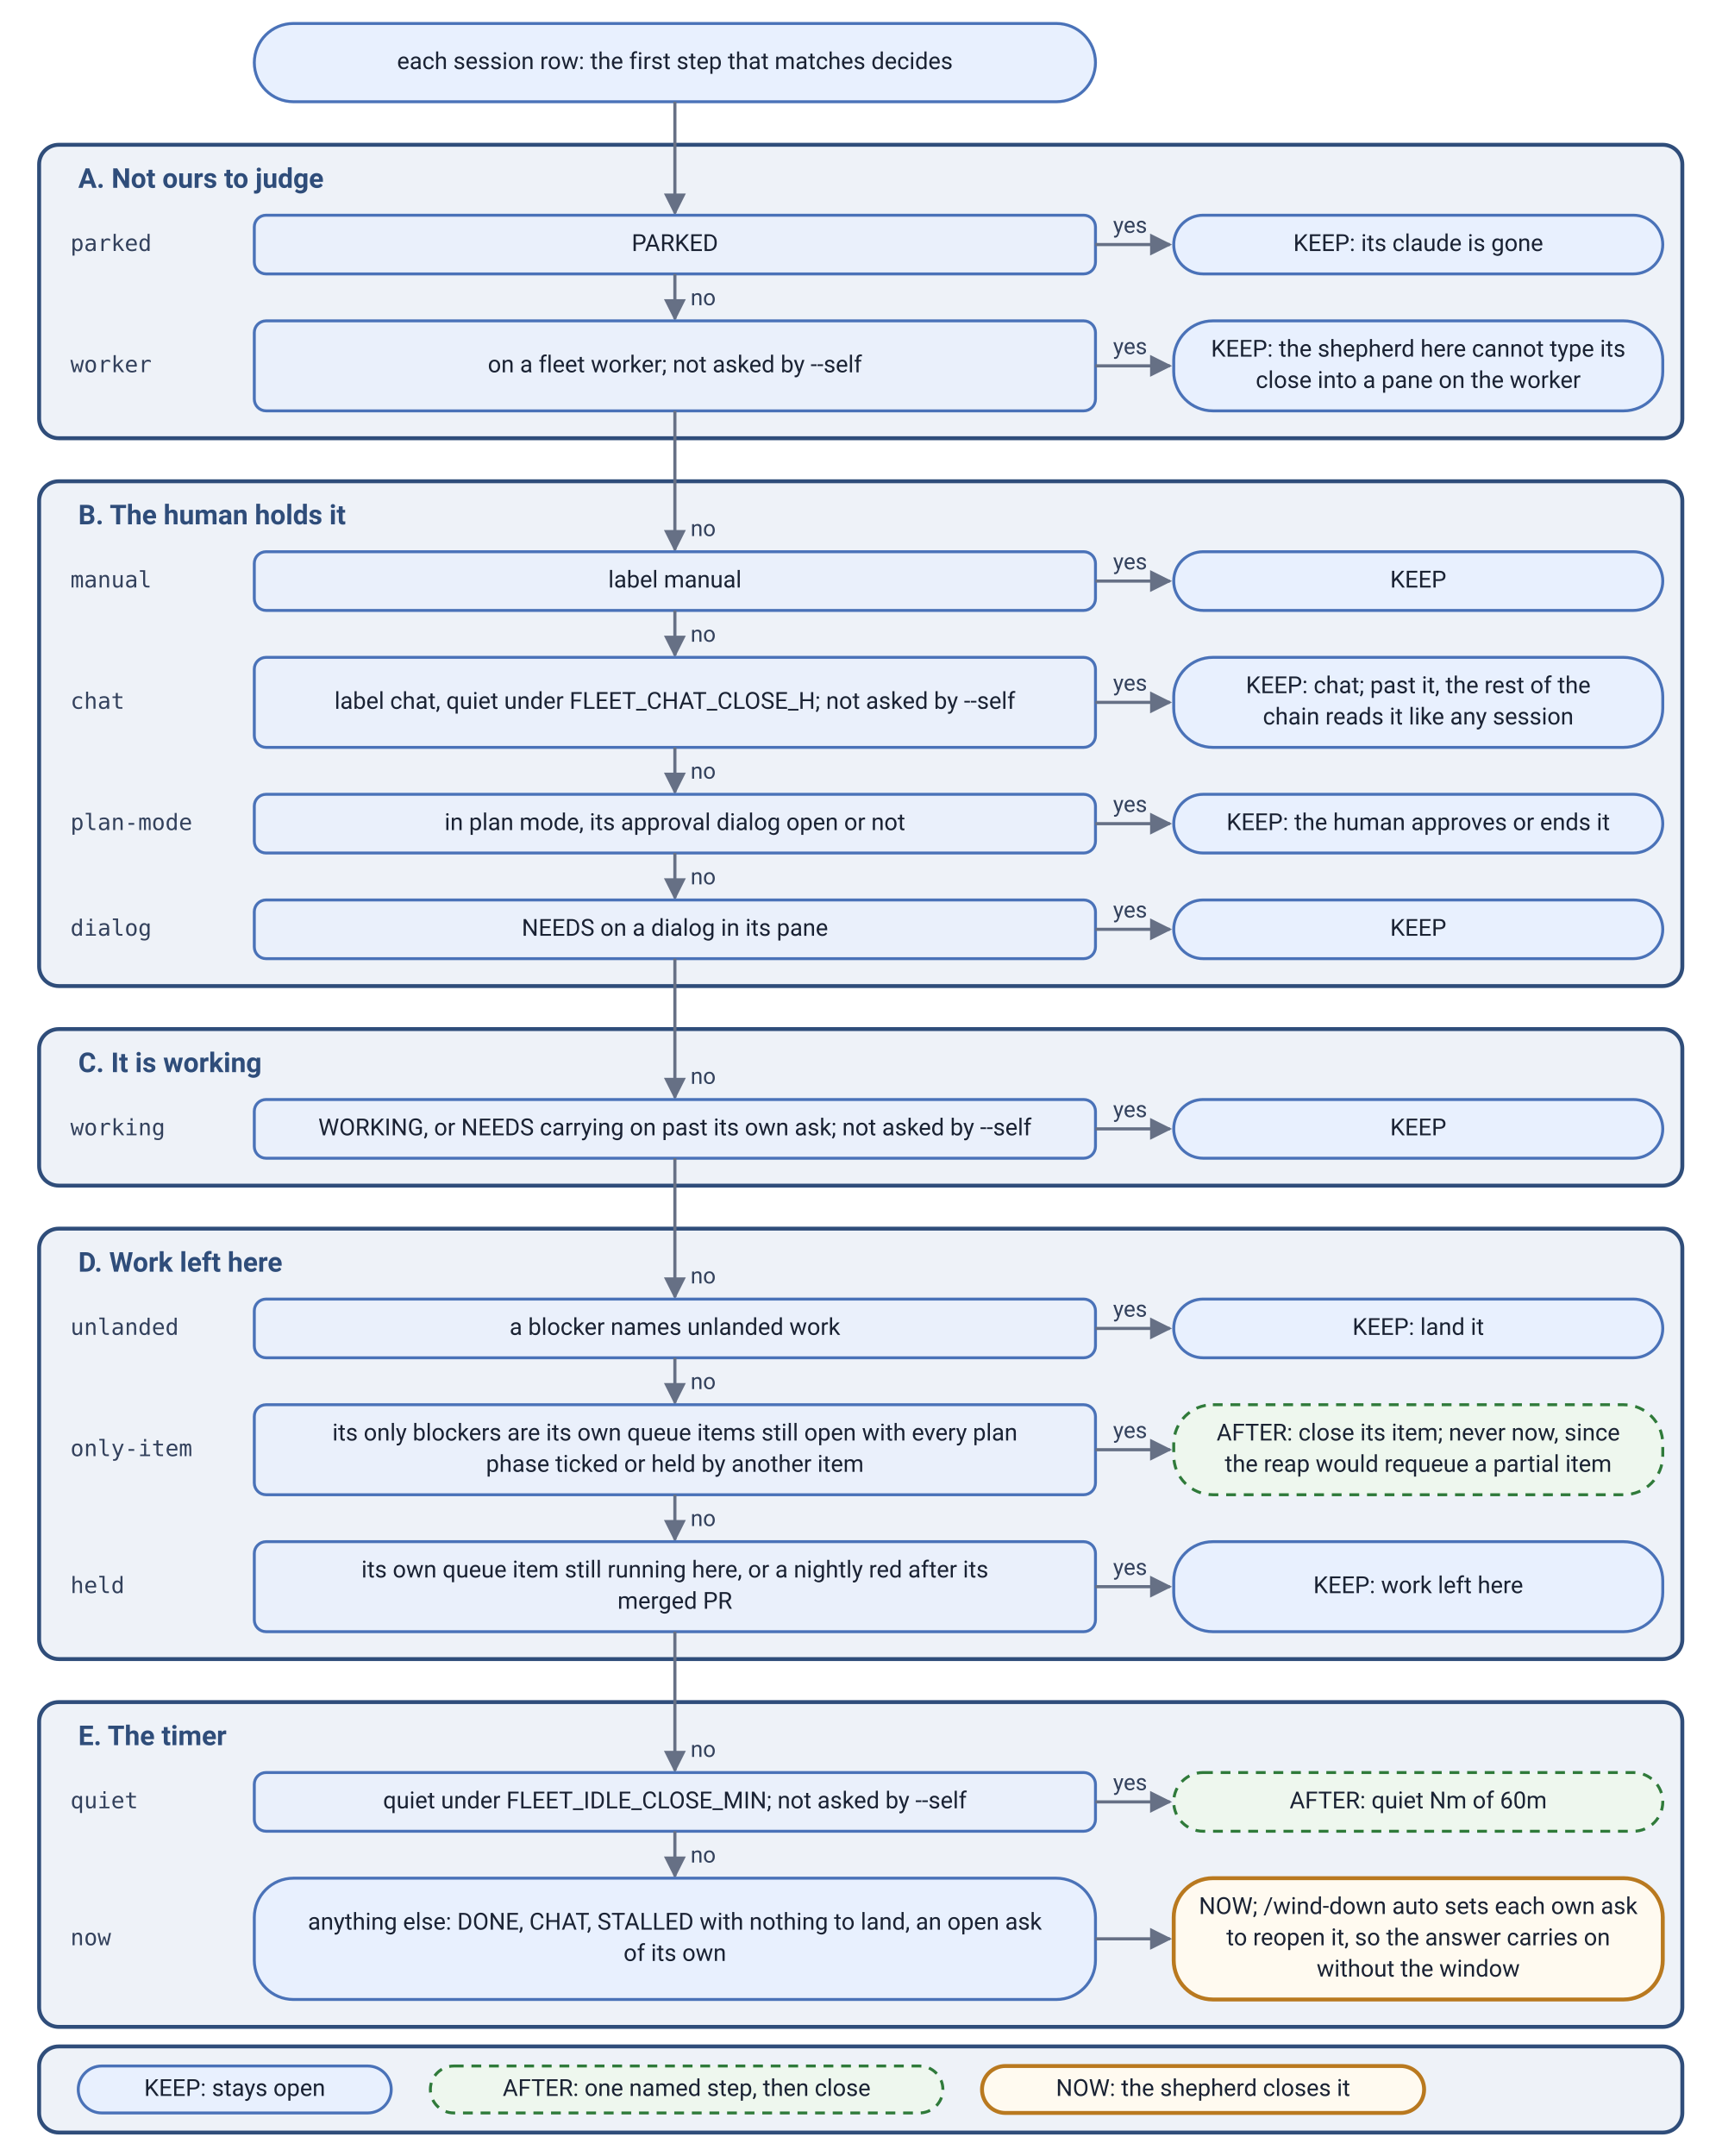
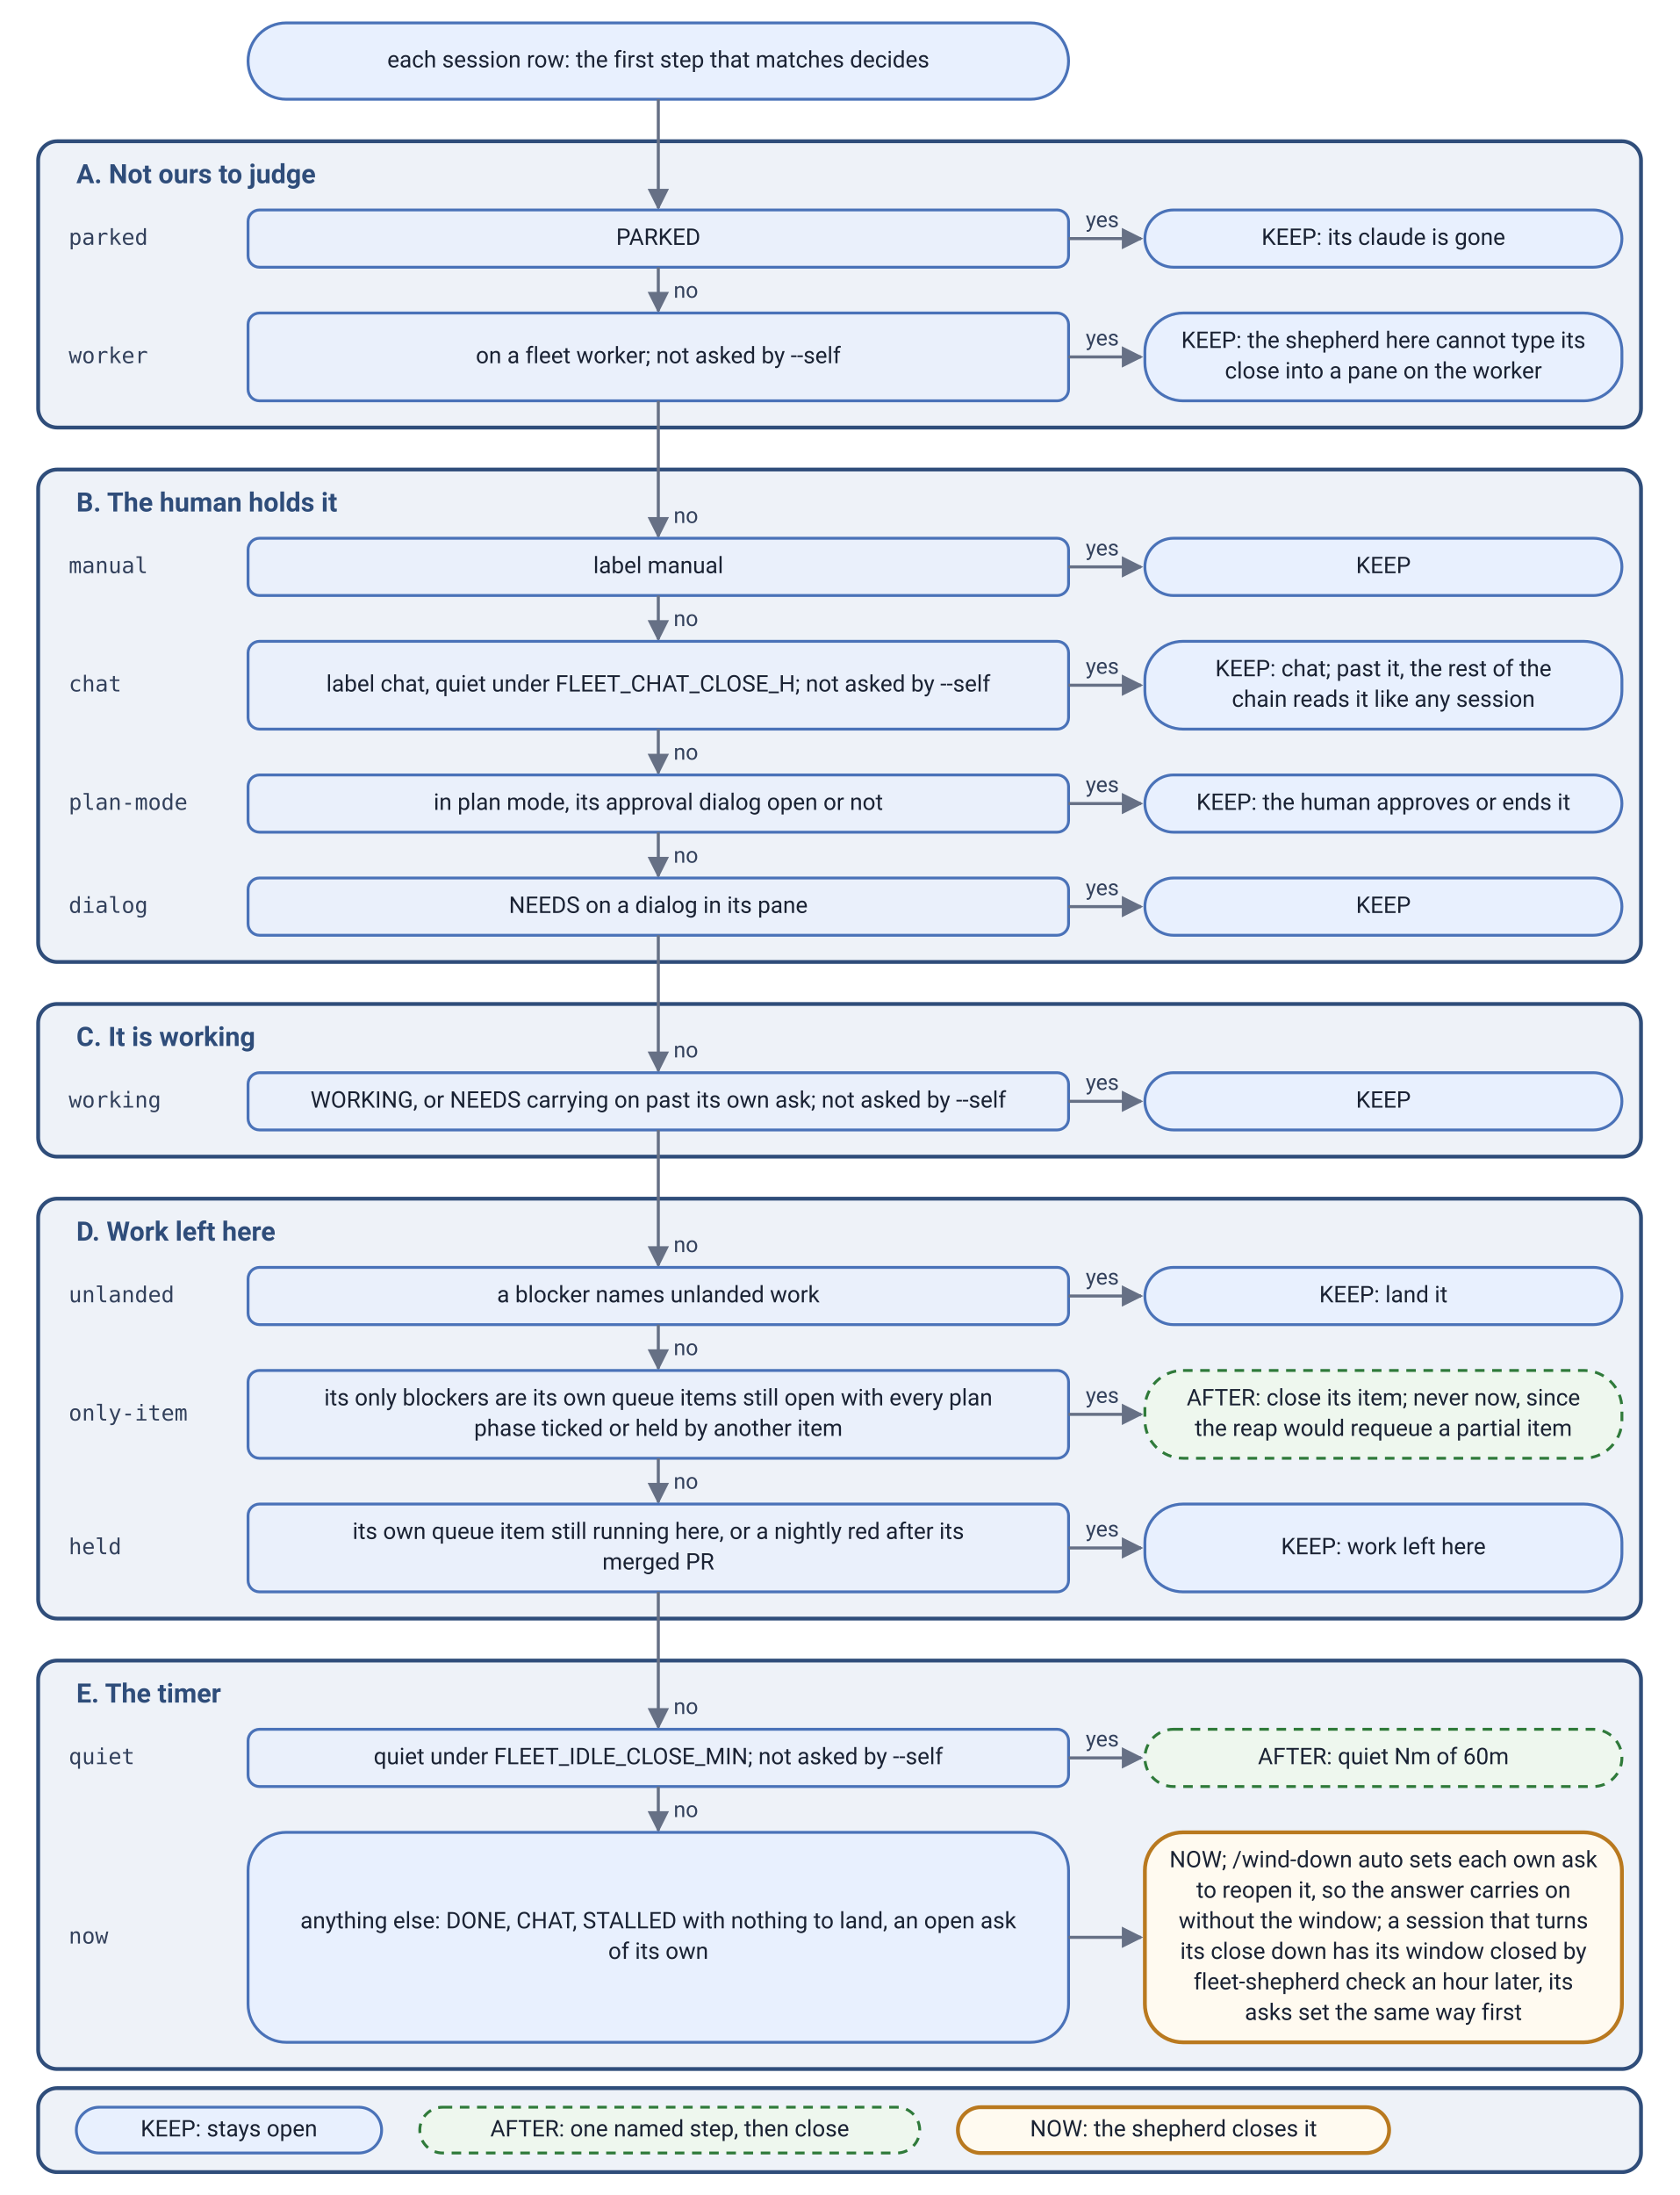
- <svg xmlns="http://www.w3.org/2000/svg" viewBox="0 0 880 1102" font-family="-apple-system, BlinkMacSystemFont, Segoe UI, Roboto, Helvetica, Arial, sans-serif">
+ <svg xmlns="http://www.w3.org/2000/svg" viewBox="0 0 880 1150" font-family="-apple-system, BlinkMacSystemFont, Segoe UI, Roboto, Helvetica, Arial, sans-serif">
  <defs>
    <marker id="arrow" viewBox="0 0 10 10" refX="9" refY="5" markerWidth="7" markerHeight="7" orient="auto-start-reverse">
      <path d="M0,0 L10,5 L0,10 z" fill="#667085" />
    </marker>
    <style>
      .lane { fill:#eef2f8; stroke:#2f4d7a; stroke-width:2; }
      .lane-title { font-size:14px; font-weight:600; fill:#2f4d7a; text-anchor:start; }
      .node { fill:#e8f0fe; stroke:#4a72b8; stroke-width:1.5; }
      .decision { fill:#eaf0fb; stroke:#4a72b8; stroke-width:1.5; }
      .keep { fill:#e8f0fe; stroke:#4a72b8; stroke-width:1.5; }
      .after { fill:#eef7ee; stroke:#2f7a3a; stroke-width:1.5; stroke-dasharray:5 4; }
      .now { fill:#fffaf0; stroke:#b9791f; stroke-width:2; }
      .label { font-size:14px; fill:#1a2233; text-anchor:middle; dominant-baseline:middle; }
      .label.sm { font-size:12px; }
      .step { font-size:11.5px; fill:#33415c; dominant-baseline:middle; font-family:ui-monospace, SFMono-Regular, Menlo, Consolas, monospace; }
      .edge { fill:none; stroke:#667085; stroke-width:1.6; marker-end:url(#arrow); }
      .elabel { font-size:11.5px; fill:#33415c; text-anchor:start; }
    </style>
  </defs>
  <rect class="node" x="130" y="12" width="430" height="40" rx="20" />
  <text class="label sm" x="345" y="32">each session row: the first step that matches decides</text>
  <rect class="lane" x="20" y="74" width="840" height="150" rx="10" />
  <text class="lane-title" x="40" y="96">A. Not ours to judge</text>
  <path class="edge" d="M345,52 V109" />
  <text class="step" x="36" y="125">parked</text>
  <rect class="decision" x="130" y="110" width="430" height="30" rx="6" />
  <text class="label sm" x="345" y="125">PARKED</text>
  <path class="edge" d="M560,125 H598" />
  <text class="elabel" x="569" y="119">yes</text>
  <rect class="keep" x="600" y="110" width="250" height="30" rx="15" />
  <text class="label sm" x="725" y="125">KEEP: its claude is gone</text>
  <path class="edge" d="M345,140 V163" />
  <text class="elabel" x="353" y="156">no</text>
  <text class="step" x="36" y="187">worker</text>
  <rect class="decision" x="130" y="164" width="430" height="46" rx="6" />
  <text class="label sm" x="345" y="187">on a fleet worker; not asked by --self</text>
  <path class="edge" d="M560,187 H598" />
  <text class="elabel" x="569" y="181">yes</text>
  <rect class="keep" x="600" y="164" width="250" height="46" rx="20" />
  <text class="label sm" x="725" y="179">KEEP: the shepherd here cannot type its</text>
  <text class="label sm" x="725" y="195">close into a pane on the worker</text>
  <rect class="lane" x="20" y="246" width="840" height="258" rx="10" />
  <text class="lane-title" x="40" y="268">B. The human holds it</text>
  <path class="edge" d="M345,210 V281" />
  <text class="elabel" x="353" y="274">no</text>
  <text class="step" x="36" y="297">manual</text>
  <rect class="decision" x="130" y="282" width="430" height="30" rx="6" />
  <text class="label sm" x="345" y="297">label manual</text>
  <path class="edge" d="M560,297 H598" />
  <text class="elabel" x="569" y="291">yes</text>
  <rect class="keep" x="600" y="282" width="250" height="30" rx="15" />
  <text class="label sm" x="725" y="297">KEEP</text>
  <path class="edge" d="M345,312 V335" />
  <text class="elabel" x="353" y="328">no</text>
  <text class="step" x="36" y="359">chat</text>
  <rect class="decision" x="130" y="336" width="430" height="46" rx="6" />
  <text class="label sm" x="345" y="359">label chat, quiet under FLEET_CHAT_CLOSE_H; not asked by --self</text>
  <path class="edge" d="M560,359 H598" />
  <text class="elabel" x="569" y="353">yes</text>
  <rect class="keep" x="600" y="336" width="250" height="46" rx="20" />
  <text class="label sm" x="725" y="351">KEEP: chat; past it, the rest of the</text>
  <text class="label sm" x="725" y="367">chain reads it like any session</text>
  <path class="edge" d="M345,382 V405" />
  <text class="elabel" x="353" y="398">no</text>
  <text class="step" x="36" y="421">plan-mode</text>
  <rect class="decision" x="130" y="406" width="430" height="30" rx="6" />
  <text class="label sm" x="345" y="421">in plan mode, its approval dialog open or not</text>
  <path class="edge" d="M560,421 H598" />
  <text class="elabel" x="569" y="415">yes</text>
  <rect class="keep" x="600" y="406" width="250" height="30" rx="15" />
  <text class="label sm" x="725" y="421">KEEP: the human approves or ends it</text>
  <path class="edge" d="M345,436 V459" />
  <text class="elabel" x="353" y="452">no</text>
  <text class="step" x="36" y="475">dialog</text>
  <rect class="decision" x="130" y="460" width="430" height="30" rx="6" />
  <text class="label sm" x="345" y="475">NEEDS on a dialog in its pane</text>
  <path class="edge" d="M560,475 H598" />
  <text class="elabel" x="569" y="469">yes</text>
  <rect class="keep" x="600" y="460" width="250" height="30" rx="15" />
  <text class="label sm" x="725" y="475">KEEP</text>
  <rect class="lane" x="20" y="526" width="840" height="80" rx="10" />
  <text class="lane-title" x="40" y="548">C. It is working</text>
  <path class="edge" d="M345,490 V561" />
  <text class="elabel" x="353" y="554">no</text>
  <text class="step" x="36" y="577">working</text>
  <rect class="decision" x="130" y="562" width="430" height="30" rx="6" />
  <text class="label sm" x="345" y="577">WORKING, or NEEDS carrying on past its own ask; not asked by --self</text>
  <path class="edge" d="M560,577 H598" />
  <text class="elabel" x="569" y="571">yes</text>
  <rect class="keep" x="600" y="562" width="250" height="30" rx="15" />
  <text class="label sm" x="725" y="577">KEEP</text>
  <rect class="lane" x="20" y="628" width="840" height="220" rx="10" />
  <text class="lane-title" x="40" y="650">D. Work left here</text>
  <path class="edge" d="M345,592 V663" />
  <text class="elabel" x="353" y="656">no</text>
  <text class="step" x="36" y="679">unlanded</text>
  <rect class="decision" x="130" y="664" width="430" height="30" rx="6" />
  <text class="label sm" x="345" y="679">a blocker names unlanded work</text>
  <path class="edge" d="M560,679 H598" />
  <text class="elabel" x="569" y="673">yes</text>
  <rect class="keep" x="600" y="664" width="250" height="30" rx="15" />
  <text class="label sm" x="725" y="679">KEEP: land it</text>
  <path class="edge" d="M345,694 V717" />
  <text class="elabel" x="353" y="710">no</text>
  <text class="step" x="36" y="741">only-item</text>
  <rect class="decision" x="130" y="718" width="430" height="46" rx="6" />
  <text class="label sm" x="345" y="733">its only blockers are its own queue items still open with every plan</text>
  <text class="label sm" x="345" y="749">phase ticked or held by another item</text>
  <path class="edge" d="M560,741 H598" />
  <text class="elabel" x="569" y="735">yes</text>
  <rect class="after" x="600" y="718" width="250" height="46" rx="20" />
  <text class="label sm" x="725" y="733">AFTER: close its item; never now, since</text>
  <text class="label sm" x="725" y="749">the reap would requeue a partial item</text>
  <path class="edge" d="M345,764 V787" />
  <text class="elabel" x="353" y="780">no</text>
  <text class="step" x="36" y="811">held</text>
  <rect class="decision" x="130" y="788" width="430" height="46" rx="6" />
  <text class="label sm" x="345" y="803">its own queue item still running here, or a nightly red after its</text>
  <text class="label sm" x="345" y="819">merged PR</text>
  <path class="edge" d="M560,811 H598" />
  <text class="elabel" x="569" y="805">yes</text>
  <rect class="keep" x="600" y="788" width="250" height="46" rx="20" />
  <text class="label sm" x="725" y="811">KEEP: work left here</text>
-   <rect class="lane" x="20" y="870" width="840" height="166" rx="10" />
+   <rect class="lane" x="20" y="870" width="840" height="214" rx="10" />
  <text class="lane-title" x="40" y="892">E. The timer</text>
  <path class="edge" d="M345,834 V905" />
  <text class="elabel" x="353" y="898">no</text>
  <text class="step" x="36" y="921">quiet</text>
  <rect class="decision" x="130" y="906" width="430" height="30" rx="6" />
  <text class="label sm" x="345" y="921">quiet under FLEET_IDLE_CLOSE_MIN; not asked by --self</text>
  <path class="edge" d="M560,921 H598" />
  <text class="elabel" x="569" y="915">yes</text>
  <rect class="after" x="600" y="906" width="250" height="30" rx="15" />
  <text class="label sm" x="725" y="921">AFTER: quiet Nm of 60m</text>
  <path class="edge" d="M345,936 V959" />
  <text class="elabel" x="353" y="952">no</text>
-   <text class="step" x="36" y="991">now</text>
-   <rect class="node" x="130" y="960" width="430" height="62" rx="20" />
-   <text class="label sm" x="345" y="983">anything else: DONE, CHAT, STALLED with nothing to land, an open ask</text>
-   <text class="label sm" x="345" y="999">of its own</text>
-   <path class="edge" d="M560,991 H598" />
-   <rect class="now" x="600" y="960" width="250" height="62" rx="20" />
+   <text class="step" x="36" y="1015">now</text>
+   <rect class="node" x="130" y="960" width="430" height="110" rx="20" />
+   <text class="label sm" x="345" y="1007">anything else: DONE, CHAT, STALLED with nothing to land, an open ask</text>
+   <text class="label sm" x="345" y="1023">of its own</text>
+   <path class="edge" d="M560,1015 H598" />
+   <rect class="now" x="600" y="960" width="250" height="110" rx="20" />
  <text class="label sm" x="725" y="975">NOW; /wind-down auto sets each own ask</text>
  <text class="label sm" x="725" y="991">to reopen it, so the answer carries on</text>
-   <text class="label sm" x="725" y="1007">without the window</text>
-   <rect class="lane" x="20" y="1046" width="840" height="44" rx="10" />
-   <rect class="keep" x="40" y="1056" width="160" height="24" rx="12" />
-   <text class="label sm" x="120" y="1068">KEEP: stays open</text>
-   <rect class="after" x="220" y="1056" width="262" height="24" rx="12" />
-   <text class="label sm" x="351" y="1068">AFTER: one named step, then close</text>
-   <rect class="now" x="502" y="1056" width="226" height="24" rx="12" />
-   <text class="label sm" x="615" y="1068">NOW: the shepherd closes it</text>
+   <text class="label sm" x="725" y="1007">without the window; a session that turns</text>
+   <text class="label sm" x="725" y="1023">its close down has its window closed by</text>
+   <text class="label sm" x="725" y="1039">fleet-shepherd check an hour later, its</text>
+   <text class="label sm" x="725" y="1055">asks set the same way first</text>
+   <rect class="lane" x="20" y="1094" width="840" height="44" rx="10" />
+   <rect class="keep" x="40" y="1104" width="160" height="24" rx="12" />
+   <text class="label sm" x="120" y="1116">KEEP: stays open</text>
+   <rect class="after" x="220" y="1104" width="262" height="24" rx="12" />
+   <text class="label sm" x="351" y="1116">AFTER: one named step, then close</text>
+   <rect class="now" x="502" y="1104" width="226" height="24" rx="12" />
+   <text class="label sm" x="615" y="1116">NOW: the shepherd closes it</text>
</svg>
